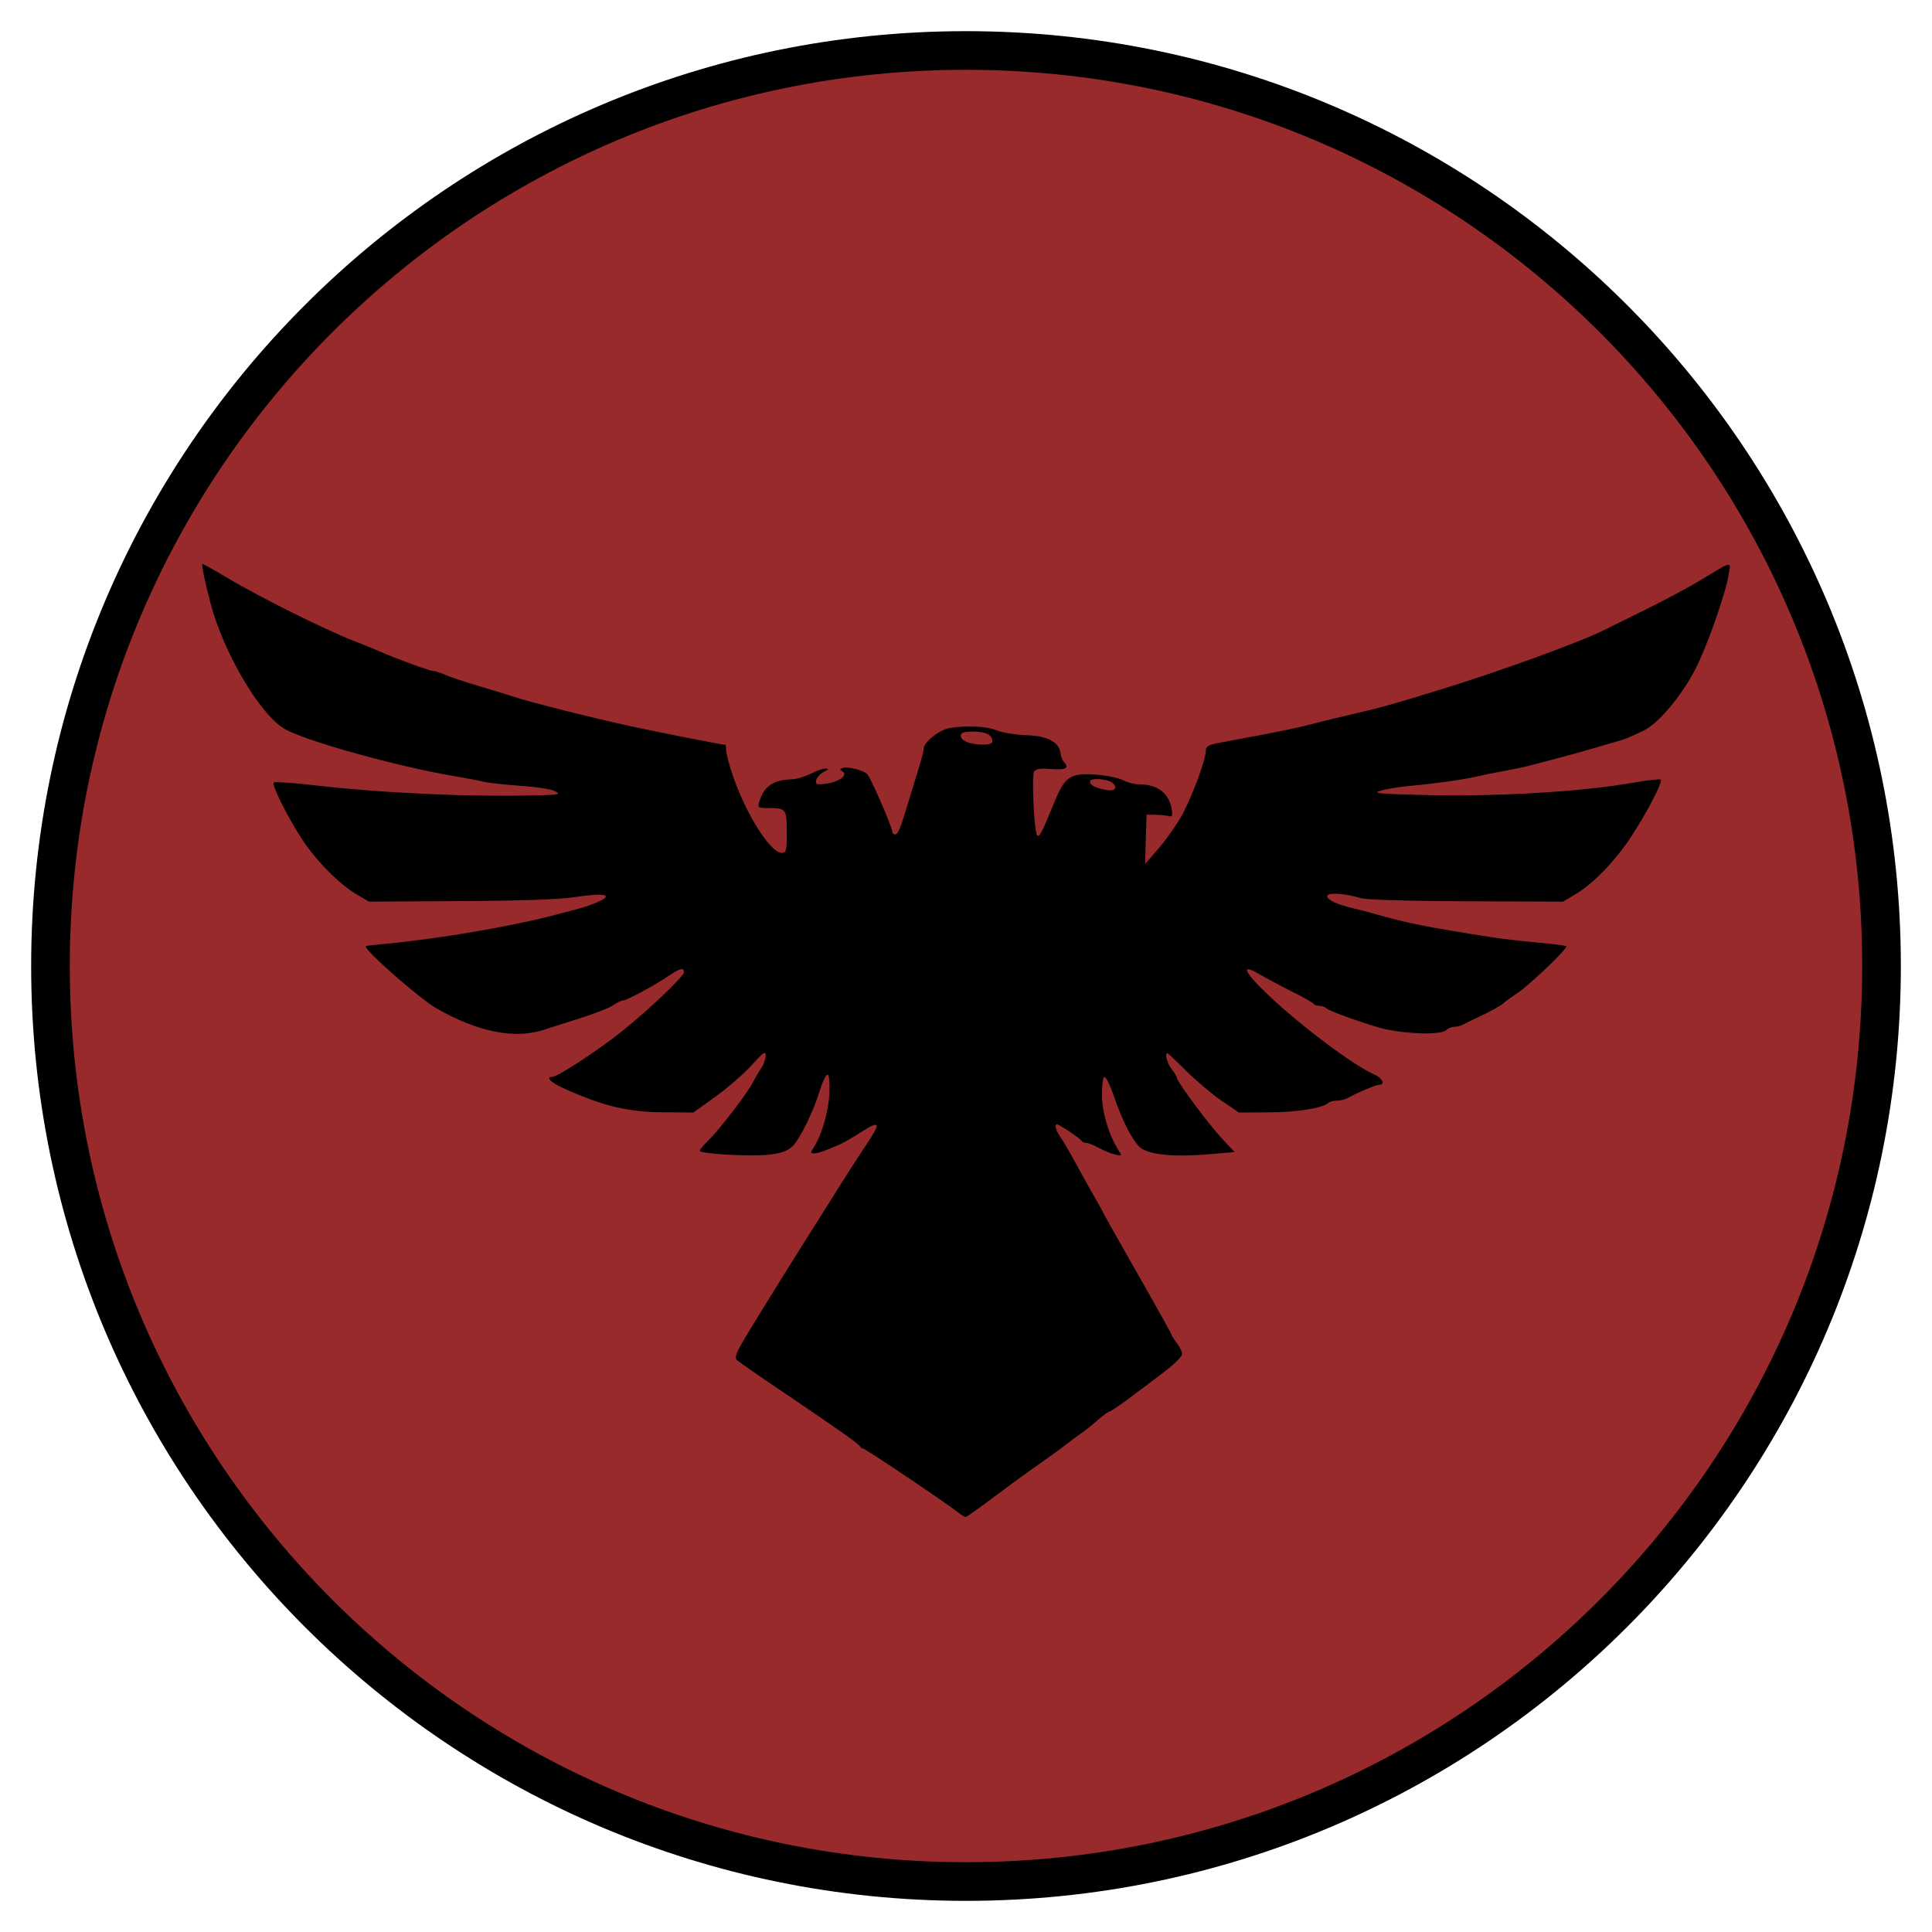
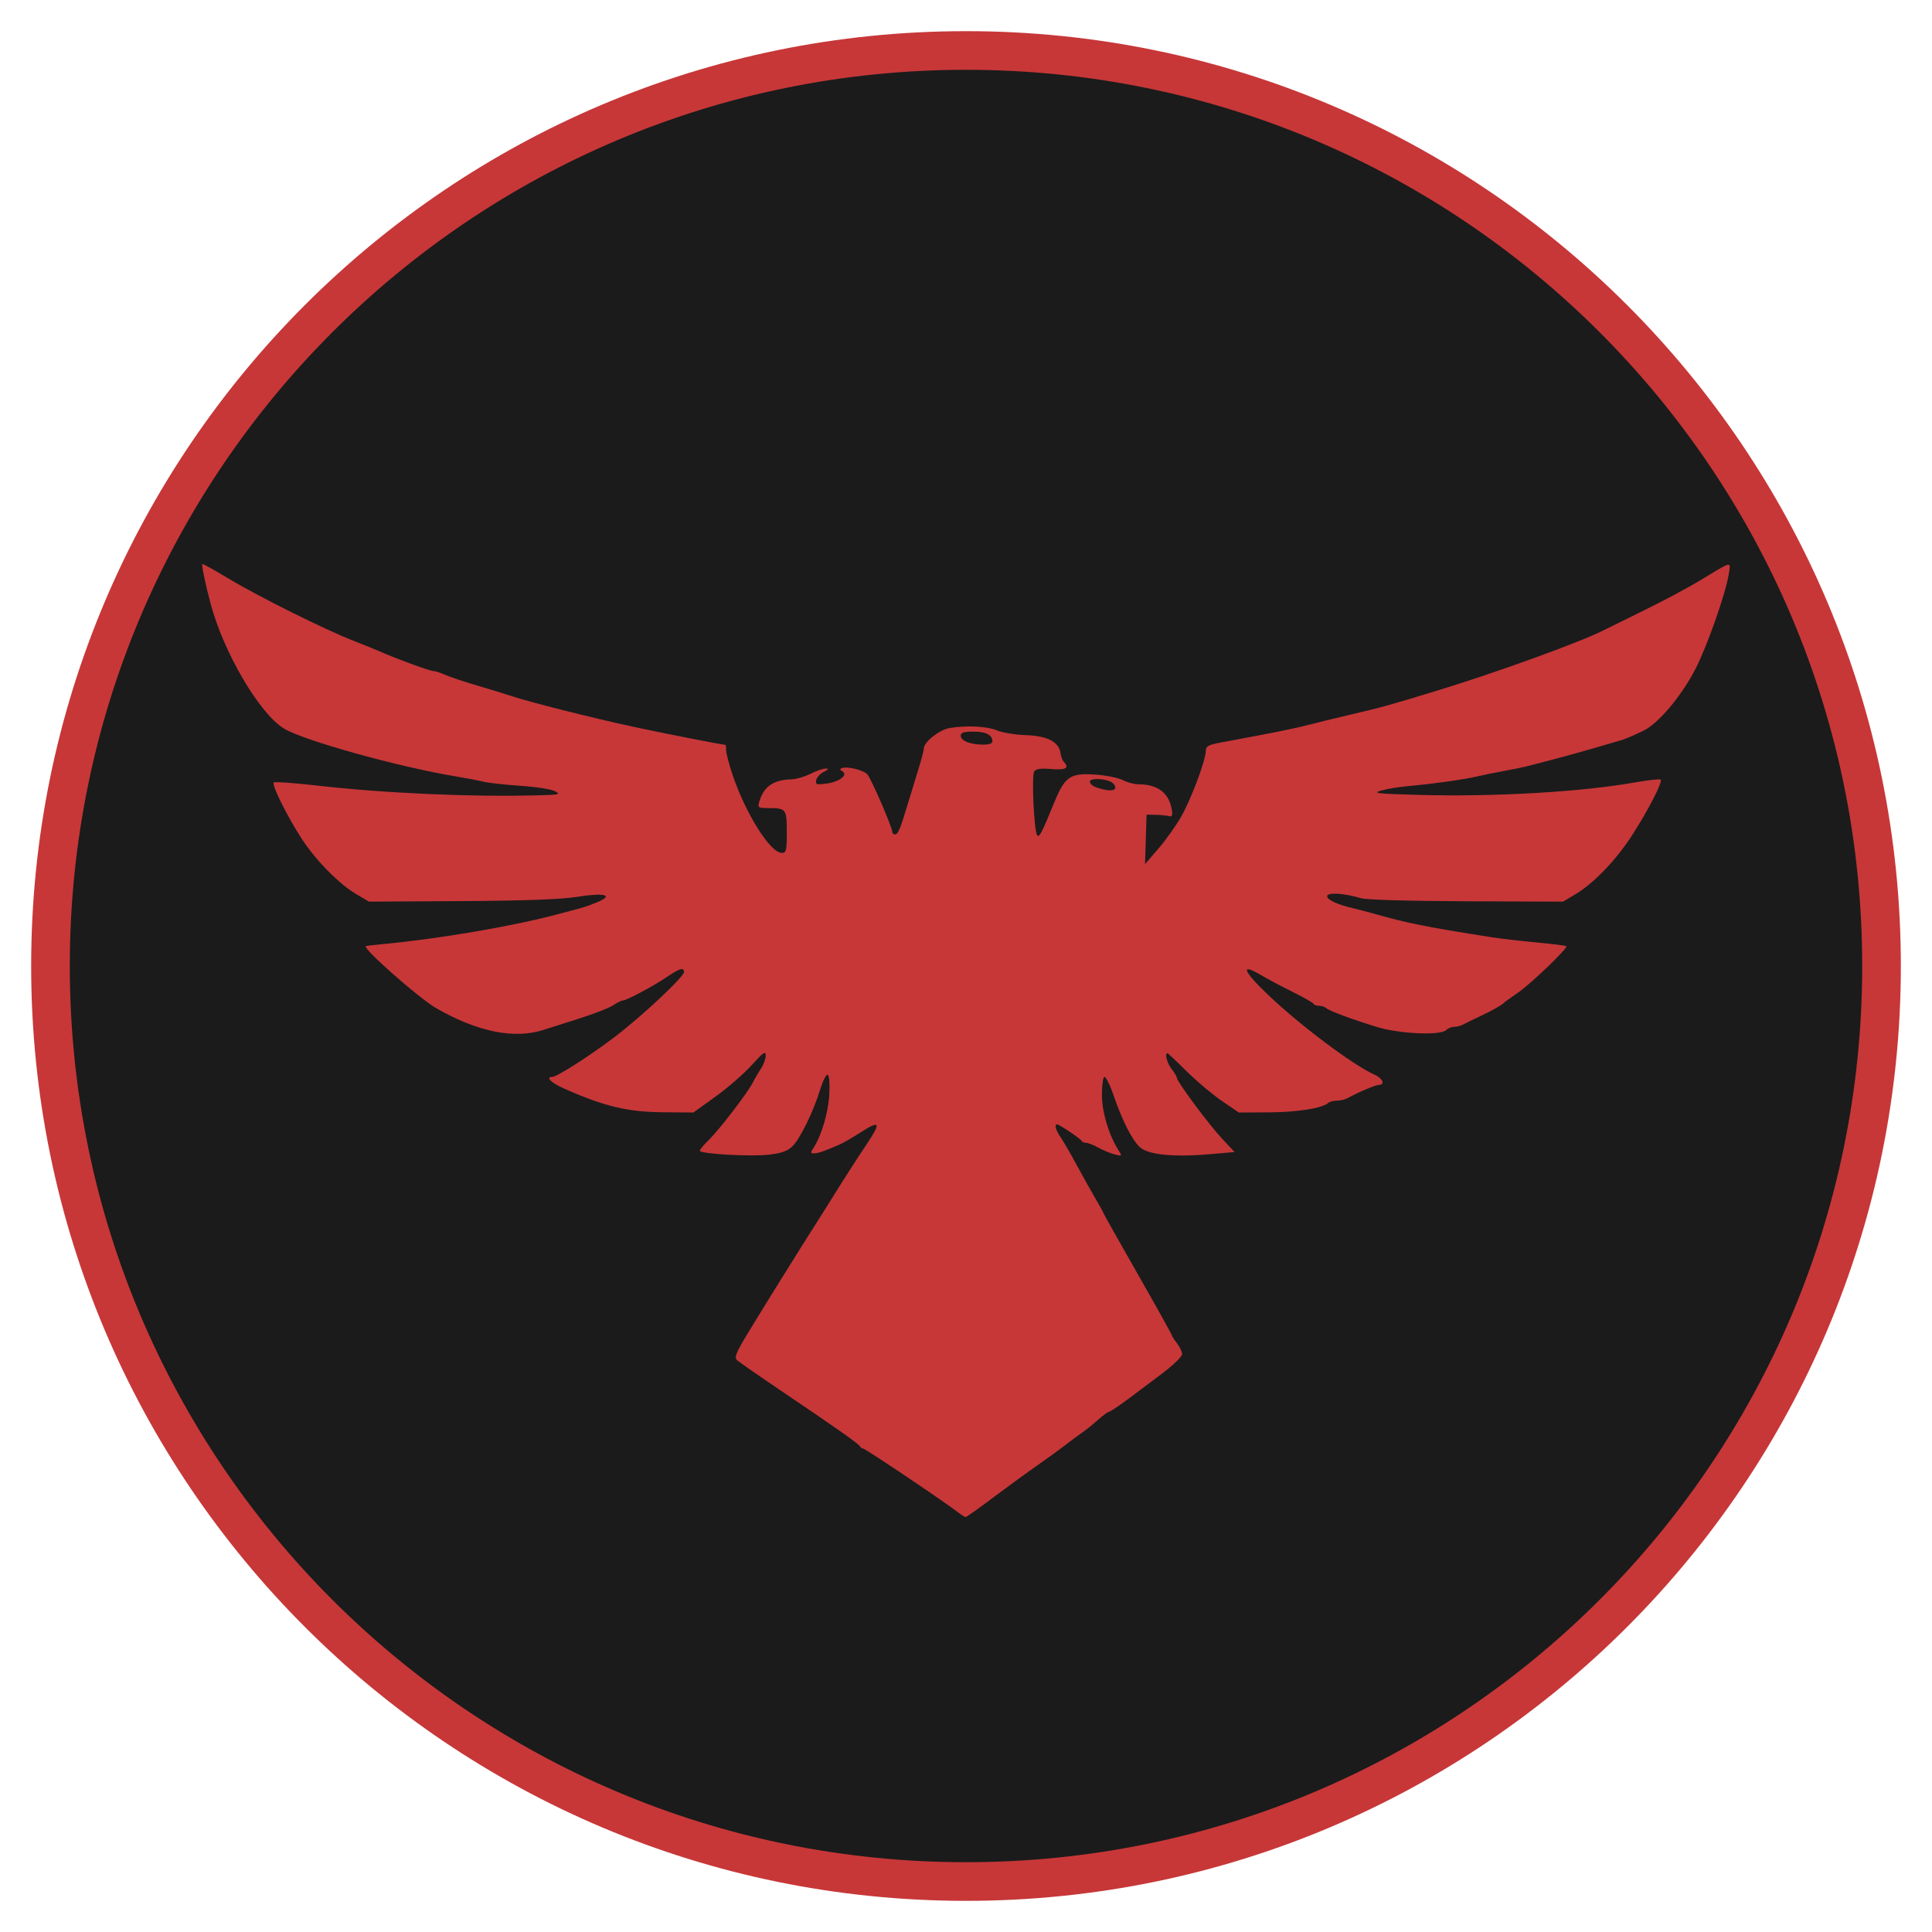
- <svg xmlns="http://www.w3.org/2000/svg" width="1000" height="1000" viewBox="0 0 264.583 264.583" version="1.1" id="svg5" xml:space="preserve">
+ <svg xmlns="http://www.w3.org/2000/svg" fill="#c73738" width="1000" height="1000" viewBox="0 0 264.583 264.583" version="1.1" id="svg5" xml:space="preserve">
  <defs id="defs2">
    <filter id="mask-powermask-path-effect2059_inverse" style="color-interpolation-filters:sRGB" height="100" width="100" x="-50" y="-50">
      <feColorMatrix id="mask-powermask-path-effect2059_primitive1" values="1" type="saturate" result="fbSourceGraphic" />
      <feColorMatrix id="mask-powermask-path-effect2059_primitive2" values="-1 0 0 0 1 0 -1 0 0 1 0 0 -1 0 1 0 0 0 1 0 " in="fbSourceGraphic" />
    </filter>
    <filter id="mask-powermask-path-effect2085_inverse" style="color-interpolation-filters:sRGB" height="100" width="100" x="-50" y="-50">
      <feColorMatrix id="mask-powermask-path-effect2085_primitive1" values="1" type="saturate" result="fbSourceGraphic" />
      <feColorMatrix id="mask-powermask-path-effect2085_primitive2" values="-1 0 0 0 1 0 -1 0 0 1 0 0 -1 0 1 0 0 0 1 0 " in="fbSourceGraphic" />
    </filter>
  </defs>
  <g id="layer1">
-     <circle style="fill:#992a2b;fill-opacity:1;stroke:#000000;stroke-width:5.292;stroke-dasharray:none;stroke-opacity:1;paint-order:normal" id="path236-3" r="125.379" cy="132.292" cx="132.292" />
-     <path id="path38766" style="fill:#000000;stroke-width:0.361" d="m 27.712,77.233 c -0.131,0.131 0.418,2.772 1.134,5.453 1.789,6.691 6.661,14.998 10.014,17.07 2.644,1.634 15.675,5.266 23.587,6.574 1.39,0.23 3.095,0.557 3.79,0.726 0.695,0.169 2.969,0.421 5.054,0.558 2.085,0.138 4.196,0.467 4.693,0.732 0.825,0.441 0.656,0.489 -1.985,0.563 -9.297,0.261 -21.35,-0.268 -30.771,-1.35 -3.026,-0.348 -5.61,-0.524 -5.742,-0.393 -0.313,0.313 1.956,4.85 3.911,7.819 1.915,2.908 5.084,6.108 7.386,7.462 l 1.751,1.029 12.634,-0.073 c 8.573,-0.049 13.631,-0.232 15.738,-0.565 3.794,-0.602 5.21,-0.297 3.032,0.652 -0.794,0.346 -1.931,0.755 -2.527,0.908 -0.596,0.153 -1.976,0.519 -3.068,0.812 -6.075,1.633 -16.458,3.402 -24.004,4.091 -1.191,0.109 -2.202,0.233 -2.246,0.275 -0.385,0.37 7.337,7.171 9.646,8.495 5.705,3.272 10.772,4.278 14.8,2.939 0.496,-0.165 2.608,-0.838 4.693,-1.496 2.085,-0.658 4.221,-1.49 4.748,-1.849 0.527,-0.359 1.12,-0.652 1.317,-0.652 0.504,0 4.175,-1.961 6.087,-3.252 1.734,-1.17 2.286,-1.324 2.286,-0.639 0,0.661 -5.813,6.099 -9.537,8.923 -3.412,2.587 -7.87,5.436 -8.505,5.436 -0.955,0 -0.182,0.784 1.528,1.55 5.499,2.464 8.777,3.255 13.639,3.292 l 4.164,0.032 3.015,-2.166 c 1.658,-1.191 3.886,-3.127 4.951,-4.303 1.624,-1.792 1.937,-2.005 1.937,-1.319 0,0.45 -0.29,1.249 -0.645,1.776 -0.355,0.527 -0.856,1.381 -1.115,1.899 -0.693,1.383 -4.576,6.451 -6.017,7.854 -0.686,0.668 -1.247,1.341 -1.247,1.495 0,0.432 6.9,0.827 9.456,0.541 1.672,-0.187 2.52,-0.485 3.199,-1.122 1.053,-0.989 2.888,-4.735 3.843,-7.848 0.356,-1.161 0.81,-2.054 1.009,-1.985 0.212,0.074 0.307,1.171 0.23,2.652 -0.127,2.457 -1.062,5.661 -2.132,7.31 -0.468,0.721 -0.464,0.812 0.039,0.812 0.536,0 1.431,-0.309 3.488,-1.205 0.496,-0.216 1.731,-0.927 2.745,-1.579 2.844,-1.832 3.021,-1.519 0.919,1.615 -1.362,2.03 -3.366,5.156 -4.915,7.666 -0.429,0.695 -1.35,2.157 -2.048,3.249 -2.088,3.267 -6.757,10.769 -9.065,14.564 -1.807,2.971 -2.081,3.629 -1.667,4.012 0.272,0.252 3.094,2.212 6.27,4.355 7.55,5.093 10.44,7.134 10.588,7.474 0.066,0.153 0.253,0.278 0.416,0.278 0.288,0 11.237,7.359 12.959,8.71 0.473,0.371 0.961,0.671 1.083,0.666 0.122,-0.005 1.846,-1.232 3.832,-2.725 1.985,-1.493 4.666,-3.445 5.956,-4.339 1.29,-0.893 3.013,-2.145 3.827,-2.781 0.814,-0.636 1.848,-1.399 2.297,-1.697 0.449,-0.298 1.407,-1.066 2.129,-1.706 0.722,-0.641 1.433,-1.169 1.58,-1.173 0.218,-0.006 2.043,-1.273 4.064,-2.821 0.199,-0.152 1.62,-1.22 3.158,-2.374 1.55,-1.162 2.794,-2.364 2.79,-2.697 -0.004,-0.33 -0.326,-1.006 -0.714,-1.502 -0.388,-0.496 -0.71,-0.998 -0.714,-1.114 -0.004,-0.116 -2.119,-3.913 -4.7,-8.438 -2.581,-4.525 -4.693,-8.28 -4.693,-8.346 0,-0.066 -0.458,-0.898 -1.019,-1.849 -0.56,-0.952 -1.721,-3.03 -2.58,-4.619 -0.859,-1.588 -1.862,-3.319 -2.23,-3.846 -0.644,-0.924 -0.871,-1.749 -0.48,-1.749 0.307,0 3.231,1.962 3.362,2.256 0.066,0.149 0.345,0.271 0.62,0.271 0.275,0 1.033,0.298 1.684,0.662 0.651,0.364 1.656,0.78 2.232,0.924 1.023,0.255 1.035,0.241 0.517,-0.572 -1.3,-2.041 -2.248,-5.173 -2.267,-7.491 -0.011,-1.301 0.135,-2.447 0.324,-2.547 0.189,-0.099 0.762,1.038 1.273,2.527 1.166,3.4 2.446,5.95 3.536,7.04 1.074,1.074 4.558,1.447 9.54,1.021 l 3.502,-0.3 -1.698,-1.806 c -1.786,-1.9 -6.202,-7.837 -6.216,-8.358 -0.004,-0.168 -0.326,-0.711 -0.714,-1.207 -0.617,-0.789 -0.985,-2.166 -0.579,-2.166 0.079,0 1.256,1.108 2.617,2.461 1.361,1.354 3.53,3.181 4.82,4.061 l 2.346,1.6 4.165,-0.022 c 3.868,-0.02 7.278,-0.566 8.09,-1.294 0.189,-0.169 0.719,-0.308 1.178,-0.308 0.459,0 1.117,-0.156 1.462,-0.348 1.413,-0.784 3.861,-1.818 4.304,-1.818 0.861,0 0.492,-0.898 -0.56,-1.364 -2.942,-1.302 -10.134,-6.683 -14.578,-10.907 -3.495,-3.322 -3.934,-4.471 -1.061,-2.778 0.931,0.549 2.911,1.6 4.4,2.338 1.489,0.737 2.762,1.463 2.828,1.612 0.066,0.149 0.399,0.271 0.74,0.271 0.341,0 0.774,0.137 0.963,0.305 0.443,0.394 3.592,1.565 7.021,2.611 3.075,0.938 8.681,1.181 9.452,0.41 0.241,-0.241 0.733,-0.439 1.093,-0.439 0.36,0 0.937,-0.156 1.282,-0.348 0.345,-0.191 1.276,-0.648 2.071,-1.015 1.628,-0.752 3.159,-1.605 3.429,-1.911 0.099,-0.112 0.959,-0.734 1.911,-1.382 1.789,-1.218 6.911,-6.136 6.656,-6.392 -0.079,-0.079 -1.918,-0.309 -4.085,-0.511 -2.167,-0.202 -4.956,-0.527 -6.196,-0.722 -9.056,-1.423 -11.47,-1.909 -16.244,-3.266 -0.745,-0.212 -1.922,-0.518 -2.617,-0.682 -2.248,-0.529 -3.61,-1.158 -3.61,-1.669 0,-0.552 2.374,-0.407 4.639,0.282 0.714,0.217 6.633,0.388 14.439,0.418 l 13.229,0.05 1.722,-1.031 c 2.48,-1.485 5.496,-4.618 7.671,-7.97 2.216,-3.414 4.279,-7.407 3.981,-7.705 -0.115,-0.115 -1.709,0.056 -3.543,0.381 -7.43,1.316 -19.262,1.996 -29.685,1.706 -5.681,-0.158 -6.316,-0.233 -5.054,-0.596 0.794,-0.229 2.581,-0.516 3.971,-0.637 3.162,-0.277 7.545,-0.897 9.205,-1.302 0.695,-0.17 2.319,-0.499 3.61,-0.731 1.29,-0.232 2.834,-0.556 3.429,-0.719 0.596,-0.163 1.733,-0.458 2.527,-0.656 1.658,-0.413 6.178,-1.675 8.302,-2.318 0.794,-0.24 1.525,-0.451 1.624,-0.469 0.413,-0.074 1.724,-0.624 3.237,-1.356 2.054,-0.994 5.124,-4.625 7.104,-8.403 1.572,-3 4.189,-10.438 4.593,-13.059 0.277,-1.795 0.606,-1.871 -4,0.917 -1.56,0.944 -4.943,2.751 -7.518,4.014 -2.575,1.264 -5.087,2.503 -5.584,2.755 -3.262,1.655 -14.759,5.822 -22.922,8.307 -6.805,2.072 -7.334,2.219 -11.732,3.249 -2.283,0.535 -4.963,1.191 -5.956,1.457 -0.993,0.266 -3.673,0.836 -5.956,1.266 -2.283,0.43 -5.004,0.942 -6.046,1.138 -1.582,0.297 -1.897,0.485 -1.908,1.133 -0.021,1.299 -1.987,6.547 -3.358,8.965 -0.711,1.254 -2.117,3.234 -3.126,4.401 l -1.834,2.121 0.104,-3.385 0.104,-3.385 1.263,0.024 c 0.695,0.014 1.507,0.094 1.805,0.18 0.4,0.116 0.508,-0.08 0.413,-0.746 -0.335,-2.362 -1.895,-3.606 -4.528,-3.612 -0.616,-0.001 -1.606,-0.26 -2.202,-0.575 -0.596,-0.315 -2.301,-0.657 -3.79,-0.76 -3.399,-0.235 -4.145,0.267 -5.572,3.749 -1.745,4.26 -2.07,4.891 -2.363,4.574 -0.431,-0.465 -0.797,-8.172 -0.415,-8.749 0.24,-0.363 0.883,-0.453 2.355,-0.331 1.986,0.165 2.512,-0.144 1.694,-0.993 -0.182,-0.189 -0.385,-0.733 -0.451,-1.209 -0.212,-1.523 -1.803,-2.343 -4.736,-2.441 -1.439,-0.049 -3.218,-0.339 -3.952,-0.646 -1.38,-0.577 -4.145,-0.716 -6.497,-0.327 -1.387,0.229 -3.524,1.916 -3.524,2.781 0,0.263 -0.327,1.52 -0.726,2.794 -0.399,1.274 -1.066,3.453 -1.483,4.843 -1.042,3.477 -1.327,4.151 -1.754,4.151 -0.203,0 -0.369,-0.171 -0.369,-0.379 0,-0.622 -2.918,-7.342 -3.412,-7.86 -0.532,-0.557 -2.682,-1.103 -3.397,-0.863 -0.415,0.139 -0.415,0.212 0,0.469 0.803,0.497 -0.434,1.437 -2.202,1.674 -1.356,0.182 -1.515,0.128 -1.4,-0.47 0.071,-0.371 0.535,-0.88 1.029,-1.13 0.682,-0.345 0.743,-0.456 0.253,-0.46 -0.355,-0.002 -1.282,0.319 -2.061,0.716 -0.778,0.397 -1.95,0.738 -2.603,0.758 -2.521,0.076 -3.814,0.988 -4.43,3.123 -0.215,0.746 -0.117,0.812 1.203,0.812 2.495,0 2.581,0.109 2.581,3.288 0,2.57 -0.068,2.849 -0.694,2.849 -1.563,0 -4.946,-5.377 -6.739,-10.712 -0.479,-1.425 -0.87,-2.927 -0.87,-3.339 0,-0.412 -0.051,-0.749 -0.111,-0.749 -0.426,0 -8.54,-1.59 -12.703,-2.489 -5.498,-1.188 -14.017,-3.336 -16.494,-4.158 -0.855,-0.284 -3.016,-0.947 -4.803,-1.473 -1.787,-0.526 -3.761,-1.188 -4.387,-1.471 -0.626,-0.283 -1.357,-0.515 -1.624,-0.516 -0.473,-0.002 -5.162,-1.72 -7.345,-2.691 -0.596,-0.265 -2.22,-0.924 -3.61,-1.464 -3.796,-1.474 -12.956,-6.033 -16.991,-8.457 -1.962,-1.179 -3.613,-2.099 -3.667,-2.045 z m 105.593,22.96 c 1.729,0 2.599,0.447 2.599,1.335 0,0.306 -0.472,0.462 -1.354,0.447 -1.757,-0.03 -2.978,-0.534 -2.978,-1.229 0,-0.42 0.417,-0.553 1.732,-0.553 z m 16.789,6.501 c 0.796,-0.031 1.93,0.182 2.309,0.561 0.759,0.759 0.183,1.186 -1.189,0.881 -1.335,-0.297 -1.954,-0.647 -1.954,-1.106 0,-0.211 0.356,-0.318 0.834,-0.336 z" />
+     <circle style="fill:#1b1b1b;fill-opacity:1;stroke:#c73738;stroke-width:5.292;stroke-dasharray:none;stroke-opacity:1;paint-order:normal" id="path236-3" r="125.379" cy="132.292" cx="132.292" />
+     <path id="path38766" style="fill:#c73738;stroke-width:0.361" d="m 27.712,77.233 c -0.131,0.131 0.418,2.772 1.134,5.453 1.789,6.691 6.661,14.998 10.014,17.07 2.644,1.634 15.675,5.266 23.587,6.574 1.39,0.23 3.095,0.557 3.79,0.726 0.695,0.169 2.969,0.421 5.054,0.558 2.085,0.138 4.196,0.467 4.693,0.732 0.825,0.441 0.656,0.489 -1.985,0.563 -9.297,0.261 -21.35,-0.268 -30.771,-1.35 -3.026,-0.348 -5.61,-0.524 -5.742,-0.393 -0.313,0.313 1.956,4.85 3.911,7.819 1.915,2.908 5.084,6.108 7.386,7.462 l 1.751,1.029 12.634,-0.073 c 8.573,-0.049 13.631,-0.232 15.738,-0.565 3.794,-0.602 5.21,-0.297 3.032,0.652 -0.794,0.346 -1.931,0.755 -2.527,0.908 -0.596,0.153 -1.976,0.519 -3.068,0.812 -6.075,1.633 -16.458,3.402 -24.004,4.091 -1.191,0.109 -2.202,0.233 -2.246,0.275 -0.385,0.37 7.337,7.171 9.646,8.495 5.705,3.272 10.772,4.278 14.8,2.939 0.496,-0.165 2.608,-0.838 4.693,-1.496 2.085,-0.658 4.221,-1.49 4.748,-1.849 0.527,-0.359 1.12,-0.652 1.317,-0.652 0.504,0 4.175,-1.961 6.087,-3.252 1.734,-1.17 2.286,-1.324 2.286,-0.639 0,0.661 -5.813,6.099 -9.537,8.923 -3.412,2.587 -7.87,5.436 -8.505,5.436 -0.955,0 -0.182,0.784 1.528,1.55 5.499,2.464 8.777,3.255 13.639,3.292 l 4.164,0.032 3.015,-2.166 c 1.658,-1.191 3.886,-3.127 4.951,-4.303 1.624,-1.792 1.937,-2.005 1.937,-1.319 0,0.45 -0.29,1.249 -0.645,1.776 -0.355,0.527 -0.856,1.381 -1.115,1.899 -0.693,1.383 -4.576,6.451 -6.017,7.854 -0.686,0.668 -1.247,1.341 -1.247,1.495 0,0.432 6.9,0.827 9.456,0.541 1.672,-0.187 2.52,-0.485 3.199,-1.122 1.053,-0.989 2.888,-4.735 3.843,-7.848 0.356,-1.161 0.81,-2.054 1.009,-1.985 0.212,0.074 0.307,1.171 0.23,2.652 -0.127,2.457 -1.062,5.661 -2.132,7.31 -0.468,0.721 -0.464,0.812 0.039,0.812 0.536,0 1.431,-0.309 3.488,-1.205 0.496,-0.216 1.731,-0.927 2.745,-1.579 2.844,-1.832 3.021,-1.519 0.919,1.615 -1.362,2.03 -3.366,5.156 -4.915,7.666 -0.429,0.695 -1.35,2.157 -2.048,3.249 -2.088,3.267 -6.757,10.769 -9.065,14.564 -1.807,2.971 -2.081,3.629 -1.667,4.012 0.272,0.252 3.094,2.212 6.27,4.355 7.55,5.093 10.44,7.134 10.588,7.474 0.066,0.153 0.253,0.278 0.416,0.278 0.288,0 11.237,7.359 12.959,8.71 0.473,0.371 0.961,0.671 1.083,0.666 0.122,-0.005 1.846,-1.232 3.832,-2.725 1.985,-1.493 4.666,-3.445 5.956,-4.339 1.29,-0.893 3.013,-2.145 3.827,-2.781 0.814,-0.636 1.848,-1.399 2.297,-1.697 0.449,-0.298 1.407,-1.066 2.129,-1.706 0.722,-0.641 1.433,-1.169 1.58,-1.173 0.218,-0.006 2.043,-1.273 4.064,-2.821 0.199,-0.152 1.62,-1.22 3.158,-2.374 1.55,-1.162 2.794,-2.364 2.79,-2.697 -0.004,-0.33 -0.326,-1.006 -0.714,-1.502 -0.388,-0.496 -0.71,-0.998 -0.714,-1.114 -0.004,-0.116 -2.119,-3.913 -4.7,-8.438 -2.581,-4.525 -4.693,-8.28 -4.693,-8.346 0,-0.066 -0.458,-0.898 -1.019,-1.849 -0.56,-0.952 -1.721,-3.03 -2.58,-4.619 -0.859,-1.588 -1.862,-3.319 -2.23,-3.846 -0.644,-0.924 -0.871,-1.749 -0.48,-1.749 0.307,0 3.231,1.962 3.362,2.256 0.066,0.149 0.345,0.271 0.62,0.271 0.275,0 1.033,0.298 1.684,0.662 0.651,0.364 1.656,0.78 2.232,0.924 1.023,0.255 1.035,0.241 0.517,-0.572 -1.3,-2.041 -2.248,-5.173 -2.267,-7.491 -0.011,-1.301 0.135,-2.447 0.324,-2.547 0.189,-0.099 0.762,1.038 1.273,2.527 1.166,3.4 2.446,5.95 3.536,7.04 1.074,1.074 4.558,1.447 9.54,1.021 l 3.502,-0.3 -1.698,-1.806 c -1.786,-1.9 -6.202,-7.837 -6.216,-8.358 -0.004,-0.168 -0.326,-0.711 -0.714,-1.207 -0.617,-0.789 -0.985,-2.166 -0.579,-2.166 0.079,0 1.256,1.108 2.617,2.461 1.361,1.354 3.53,3.181 4.82,4.061 l 2.346,1.6 4.165,-0.022 c 3.868,-0.02 7.278,-0.566 8.09,-1.294 0.189,-0.169 0.719,-0.308 1.178,-0.308 0.459,0 1.117,-0.156 1.462,-0.348 1.413,-0.784 3.861,-1.818 4.304,-1.818 0.861,0 0.492,-0.898 -0.56,-1.364 -2.942,-1.302 -10.134,-6.683 -14.578,-10.907 -3.495,-3.322 -3.934,-4.471 -1.061,-2.778 0.931,0.549 2.911,1.6 4.4,2.338 1.489,0.737 2.762,1.463 2.828,1.612 0.066,0.149 0.399,0.271 0.74,0.271 0.341,0 0.774,0.137 0.963,0.305 0.443,0.394 3.592,1.565 7.021,2.611 3.075,0.938 8.681,1.181 9.452,0.41 0.241,-0.241 0.733,-0.439 1.093,-0.439 0.36,0 0.937,-0.156 1.282,-0.348 0.345,-0.191 1.276,-0.648 2.071,-1.015 1.628,-0.752 3.159,-1.605 3.429,-1.911 0.099,-0.112 0.959,-0.734 1.911,-1.382 1.789,-1.218 6.911,-6.136 6.656,-6.392 -0.079,-0.079 -1.918,-0.309 -4.085,-0.511 -2.167,-0.202 -4.956,-0.527 -6.196,-0.722 -9.056,-1.423 -11.47,-1.909 -16.244,-3.266 -0.745,-0.212 -1.922,-0.518 -2.617,-0.682 -2.248,-0.529 -3.61,-1.158 -3.61,-1.669 0,-0.552 2.374,-0.407 4.639,0.282 0.714,0.217 6.633,0.388 14.439,0.418 l 13.229,0.05 1.722,-1.031 c 2.48,-1.485 5.496,-4.618 7.671,-7.97 2.216,-3.414 4.279,-7.407 3.981,-7.705 -0.115,-0.115 -1.709,0.056 -3.543,0.381 -7.43,1.316 -19.262,1.996 -29.685,1.706 -5.681,-0.158 -6.316,-0.233 -5.054,-0.596 0.794,-0.229 2.581,-0.516 3.971,-0.637 3.162,-0.277 7.545,-0.897 9.205,-1.302 0.695,-0.17 2.319,-0.499 3.61,-0.731 1.29,-0.232 2.834,-0.556 3.429,-0.719 0.596,-0.163 1.733,-0.458 2.527,-0.656 1.658,-0.413 6.178,-1.675 8.302,-2.318 0.794,-0.24 1.525,-0.451 1.624,-0.469 0.413,-0.074 1.724,-0.624 3.237,-1.356 2.054,-0.994 5.124,-4.625 7.104,-8.403 1.572,-3 4.189,-10.438 4.593,-13.059 0.277,-1.795 0.606,-1.871 -4,0.917 -1.56,0.944 -4.943,2.751 -7.518,4.014 -2.575,1.264 -5.087,2.503 -5.584,2.755 -3.262,1.655 -14.759,5.822 -22.922,8.307 -6.805,2.072 -7.334,2.219 -11.732,3.249 -2.283,0.535 -4.963,1.191 -5.956,1.457 -0.993,0.266 -3.673,0.836 -5.956,1.266 -2.283,0.43 -5.004,0.942 -6.046,1.138 -1.582,0.297 -1.897,0.485 -1.908,1.133 -0.021,1.299 -1.987,6.547 -3.358,8.965 -0.711,1.254 -2.117,3.234 -3.126,4.401 l -1.834,2.121 0.104,-3.385 0.104,-3.385 1.263,0.024 c 0.695,0.014 1.507,0.094 1.805,0.18 0.4,0.116 0.508,-0.08 0.413,-0.746 -0.335,-2.362 -1.895,-3.606 -4.528,-3.612 -0.616,-0.001 -1.606,-0.26 -2.202,-0.575 -0.596,-0.315 -2.301,-0.657 -3.79,-0.76 -3.399,-0.235 -4.145,0.267 -5.572,3.749 -1.745,4.26 -2.07,4.891 -2.363,4.574 -0.431,-0.465 -0.797,-8.172 -0.415,-8.749 0.24,-0.363 0.883,-0.453 2.355,-0.331 1.986,0.165 2.512,-0.144 1.694,-0.993 -0.182,-0.189 -0.385,-0.733 -0.451,-1.209 -0.212,-1.523 -1.803,-2.343 -4.736,-2.441 -1.439,-0.049 -3.218,-0.339 -3.952,-0.646 -1.38,-0.577 -4.145,-0.716 -6.497,-0.327 -1.387,0.229 -3.524,1.916 -3.524,2.781 0,0.263 -0.327,1.52 -0.726,2.794 -0.399,1.274 -1.066,3.453 -1.483,4.843 -1.042,3.477 -1.327,4.151 -1.754,4.151 -0.203,0 -0.369,-0.171 -0.369,-0.379 0,-0.622 -2.918,-7.342 -3.412,-7.86 -0.532,-0.557 -2.682,-1.103 -3.397,-0.863 -0.415,0.139 -0.415,0.212 0,0.469 0.803,0.497 -0.434,1.437 -2.202,1.674 -1.356,0.182 -1.515,0.128 -1.4,-0.47 0.071,-0.371 0.535,-0.88 1.029,-1.13 0.682,-0.345 0.743,-0.456 0.253,-0.46 -0.355,-0.002 -1.282,0.319 -2.061,0.716 -0.778,0.397 -1.95,0.738 -2.603,0.758 -2.521,0.076 -3.814,0.988 -4.43,3.123 -0.215,0.746 -0.117,0.812 1.203,0.812 2.495,0 2.581,0.109 2.581,3.288 0,2.57 -0.068,2.849 -0.694,2.849 -1.563,0 -4.946,-5.377 -6.739,-10.712 -0.479,-1.425 -0.87,-2.927 -0.87,-3.339 0,-0.412 -0.051,-0.749 -0.111,-0.749 -0.426,0 -8.54,-1.59 -12.703,-2.489 -5.498,-1.188 -14.017,-3.336 -16.494,-4.158 -0.855,-0.284 -3.016,-0.947 -4.803,-1.473 -1.787,-0.526 -3.761,-1.188 -4.387,-1.471 -0.626,-0.283 -1.357,-0.515 -1.624,-0.516 -0.473,-0.002 -5.162,-1.72 -7.345,-2.691 -0.596,-0.265 -2.22,-0.924 -3.61,-1.464 -3.796,-1.474 -12.956,-6.033 -16.991,-8.457 -1.962,-1.179 -3.613,-2.099 -3.667,-2.045 z m 105.593,22.96 c 1.729,0 2.599,0.447 2.599,1.335 0,0.306 -0.472,0.462 -1.354,0.447 -1.757,-0.03 -2.978,-0.534 -2.978,-1.229 0,-0.42 0.417,-0.553 1.732,-0.553 z m 16.789,6.501 c 0.796,-0.031 1.93,0.182 2.309,0.561 0.759,0.759 0.183,1.186 -1.189,0.881 -1.335,-0.297 -1.954,-0.647 -1.954,-1.106 0,-0.211 0.356,-0.318 0.834,-0.336 z" />
  </g>
</svg>
